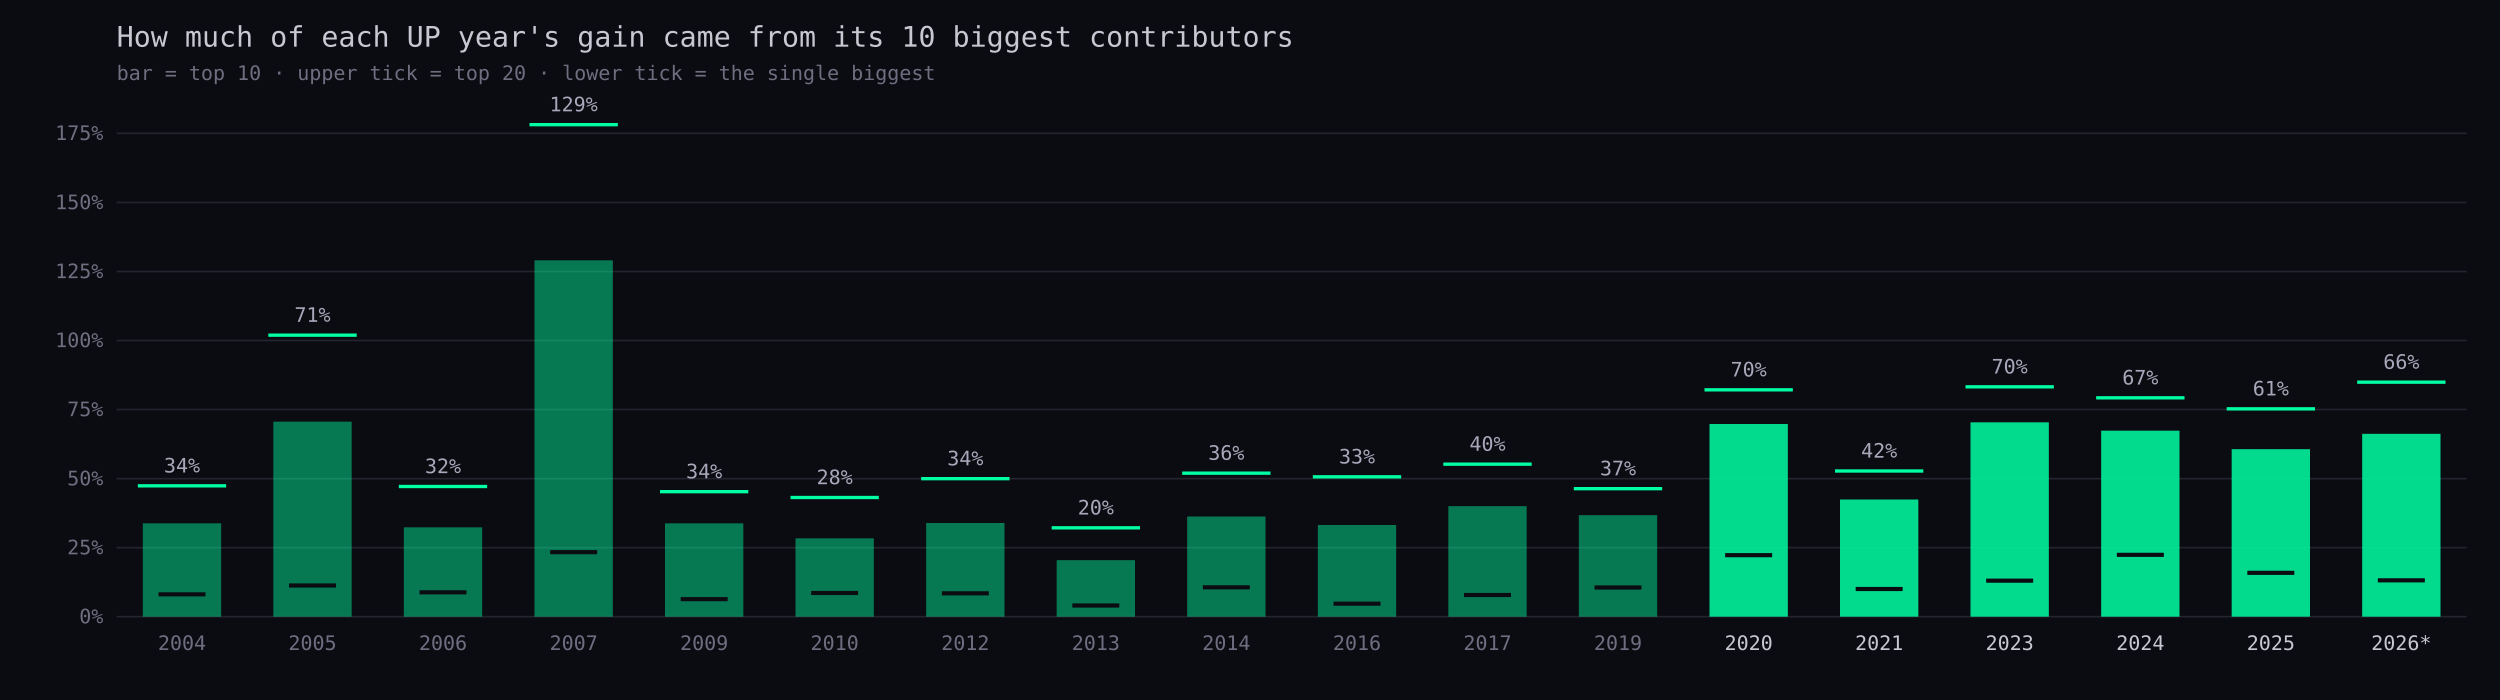
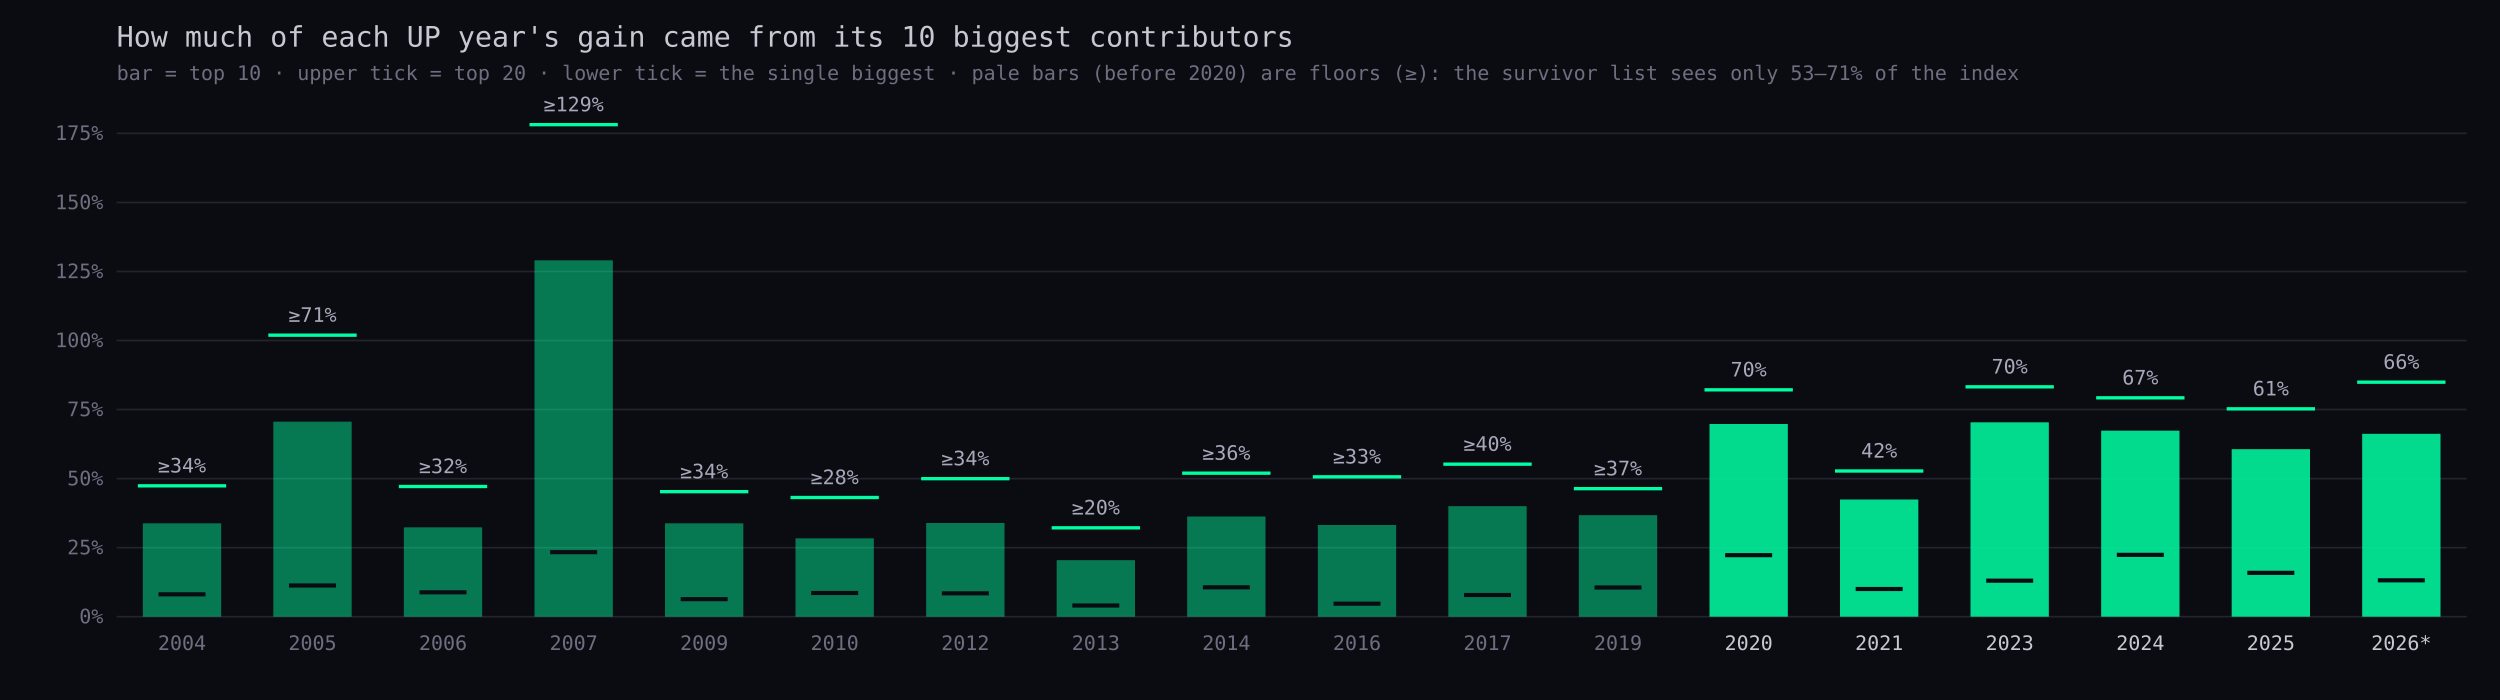
<svg xmlns="http://www.w3.org/2000/svg" viewBox="0 0 1500 420" width="1500" height="420" font-family="ui-monospace,Menlo,Consolas,monospace">
  <rect width="1500" height="420" fill="#0B0B12" />
  <text x="70.0" y="28.0" fill="#C8C8D2" font-size="17" text-anchor="start">How much of each UP year's gain came from its 10 biggest contributors</text>
-   <text x="70.0" y="48.0" fill="#6E6E80" font-size="12" text-anchor="start">bar = top 10 · upper tick = top 20 · lower tick = the single biggest</text>
+   <text x="70.0" y="48.0" fill="#6E6E80" font-size="12" text-anchor="start">bar = top 10 · upper tick = top 20 · lower tick = the single biggest · pale bars (before 2020) are floors (≥): the survivor list sees only 53–71% of the index</text>
  <line x1="70.0" y1="370.0" x2="1480.0" y2="370.0" stroke="#24242E" stroke-width="1" />
  <text x="62.0" y="374.0" fill="#6E6E80" font-size="12" text-anchor="end">0%</text>
  <line x1="70.0" y1="328.6" x2="1480.0" y2="328.6" stroke="#24242E" stroke-width="1" />
  <text x="62.0" y="332.6" fill="#6E6E80" font-size="12" text-anchor="end">25%</text>
  <line x1="70.0" y1="287.2" x2="1480.0" y2="287.2" stroke="#24242E" stroke-width="1" />
  <text x="62.0" y="291.2" fill="#6E6E80" font-size="12" text-anchor="end">50%</text>
  <line x1="70.0" y1="245.7" x2="1480.0" y2="245.7" stroke="#24242E" stroke-width="1" />
  <text x="62.0" y="249.7" fill="#6E6E80" font-size="12" text-anchor="end">75%</text>
  <line x1="70.0" y1="204.3" x2="1480.0" y2="204.3" stroke="#24242E" stroke-width="1" />
  <text x="62.0" y="208.3" fill="#6E6E80" font-size="12" text-anchor="end">100%</text>
  <line x1="70.0" y1="162.9" x2="1480.0" y2="162.9" stroke="#24242E" stroke-width="1" />
  <text x="62.0" y="166.9" fill="#6E6E80" font-size="12" text-anchor="end">125%</text>
  <line x1="70.0" y1="121.5" x2="1480.0" y2="121.5" stroke="#24242E" stroke-width="1" />
  <text x="62.0" y="125.5" fill="#6E6E80" font-size="12" text-anchor="end">150%</text>
  <line x1="70.0" y1="80.0" x2="1480.0" y2="80.0" stroke="#24242E" stroke-width="1" />
  <text x="62.0" y="84.0" fill="#6E6E80" font-size="12" text-anchor="end">175%</text>
  <rect x="85.7" y="314.0" width="47.0" height="56.0" fill="#00FFA3" fill-opacity="0.45" />
  <line x1="82.7" y1="291.5" x2="135.7" y2="291.5" stroke="#00FFA3" stroke-width="2" />
  <line x1="95.1" y1="356.6" x2="123.3" y2="356.6" stroke="#0B0B12" stroke-width="2.5" />
-   <text x="109.2" y="283.5" fill="#A8A8BA" font-size="12" text-anchor="middle">34%</text>
+   <text x="109.2" y="283.5" fill="#A8A8BA" font-size="12" text-anchor="middle">≥34%</text>
  <text x="109.2" y="390.0" fill="#6E6E80" font-size="12" text-anchor="middle">2004</text>
  <rect x="164.0" y="253.0" width="47.0" height="117.0" fill="#00FFA3" fill-opacity="0.45" />
  <line x1="161.0" y1="201.1" x2="214.0" y2="201.1" stroke="#00FFA3" stroke-width="2" />
  <line x1="173.4" y1="351.3" x2="201.6" y2="351.3" stroke="#0B0B12" stroke-width="2.5" />
-   <text x="187.5" y="193.1" fill="#A8A8BA" font-size="12" text-anchor="middle">71%</text>
+   <text x="187.5" y="193.1" fill="#A8A8BA" font-size="12" text-anchor="middle">≥71%</text>
  <text x="187.5" y="390.0" fill="#6E6E80" font-size="12" text-anchor="middle">2005</text>
  <rect x="242.3" y="316.4" width="47.0" height="53.6" fill="#00FFA3" fill-opacity="0.45" />
  <line x1="239.3" y1="291.9" x2="292.3" y2="291.9" stroke="#00FFA3" stroke-width="2" />
  <line x1="251.7" y1="355.4" x2="279.9" y2="355.4" stroke="#0B0B12" stroke-width="2.5" />
-   <text x="265.8" y="283.9" fill="#A8A8BA" font-size="12" text-anchor="middle">32%</text>
+   <text x="265.8" y="283.9" fill="#A8A8BA" font-size="12" text-anchor="middle">≥32%</text>
  <text x="265.8" y="390.0" fill="#6E6E80" font-size="12" text-anchor="middle">2006</text>
  <rect x="320.7" y="156.2" width="47.0" height="213.8" fill="#00FFA3" fill-opacity="0.45" />
  <line x1="317.7" y1="74.8" x2="370.7" y2="74.8" stroke="#00FFA3" stroke-width="2" />
  <line x1="330.1" y1="331.3" x2="358.3" y2="331.3" stroke="#0B0B12" stroke-width="2.5" />
-   <text x="344.2" y="66.8" fill="#A8A8BA" font-size="12" text-anchor="middle">129%</text>
+   <text x="344.2" y="66.8" fill="#A8A8BA" font-size="12" text-anchor="middle">≥129%</text>
  <text x="344.2" y="390.0" fill="#6E6E80" font-size="12" text-anchor="middle">2007</text>
  <rect x="399.0" y="314.0" width="47.0" height="56.0" fill="#00FFA3" fill-opacity="0.45" />
  <line x1="396.0" y1="295.0" x2="449.0" y2="295.0" stroke="#00FFA3" stroke-width="2" />
  <line x1="408.4" y1="359.5" x2="436.6" y2="359.5" stroke="#0B0B12" stroke-width="2.5" />
-   <text x="422.5" y="287.0" fill="#A8A8BA" font-size="12" text-anchor="middle">34%</text>
+   <text x="422.5" y="287.0" fill="#A8A8BA" font-size="12" text-anchor="middle">≥34%</text>
  <text x="422.5" y="390.0" fill="#6E6E80" font-size="12" text-anchor="middle">2009</text>
  <rect x="477.3" y="323.0" width="47.0" height="47.0" fill="#00FFA3" fill-opacity="0.45" />
  <line x1="474.3" y1="298.5" x2="527.3" y2="298.5" stroke="#00FFA3" stroke-width="2" />
  <line x1="486.7" y1="355.8" x2="514.9" y2="355.8" stroke="#0B0B12" stroke-width="2.5" />
-   <text x="500.8" y="290.5" fill="#A8A8BA" font-size="12" text-anchor="middle">28%</text>
+   <text x="500.8" y="290.5" fill="#A8A8BA" font-size="12" text-anchor="middle">≥28%</text>
  <text x="500.8" y="390.0" fill="#6E6E80" font-size="12" text-anchor="middle">2010</text>
  <rect x="555.7" y="313.8" width="47.0" height="56.2" fill="#00FFA3" fill-opacity="0.45" />
  <line x1="552.7" y1="287.2" x2="605.7" y2="287.2" stroke="#00FFA3" stroke-width="2" />
  <line x1="565.1" y1="356.0" x2="593.3" y2="356.0" stroke="#0B0B12" stroke-width="2.5" />
-   <text x="579.2" y="279.2" fill="#A8A8BA" font-size="12" text-anchor="middle">34%</text>
+   <text x="579.2" y="279.2" fill="#A8A8BA" font-size="12" text-anchor="middle">≥34%</text>
  <text x="579.2" y="390.0" fill="#6E6E80" font-size="12" text-anchor="middle">2012</text>
  <rect x="634.0" y="336.1" width="47.0" height="33.9" fill="#00FFA3" fill-opacity="0.45" />
  <line x1="631.0" y1="316.7" x2="684.0" y2="316.7" stroke="#00FFA3" stroke-width="2" />
  <line x1="643.4" y1="363.3" x2="671.6" y2="363.3" stroke="#0B0B12" stroke-width="2.5" />
-   <text x="657.5" y="308.7" fill="#A8A8BA" font-size="12" text-anchor="middle">20%</text>
+   <text x="657.5" y="308.7" fill="#A8A8BA" font-size="12" text-anchor="middle">≥20%</text>
  <text x="657.5" y="390.0" fill="#6E6E80" font-size="12" text-anchor="middle">2013</text>
  <rect x="712.3" y="309.9" width="47.0" height="60.1" fill="#00FFA3" fill-opacity="0.45" />
  <line x1="709.3" y1="283.9" x2="762.3" y2="283.9" stroke="#00FFA3" stroke-width="2" />
  <line x1="721.7" y1="352.4" x2="749.9" y2="352.4" stroke="#0B0B12" stroke-width="2.5" />
-   <text x="735.8" y="275.9" fill="#A8A8BA" font-size="12" text-anchor="middle">36%</text>
+   <text x="735.8" y="275.9" fill="#A8A8BA" font-size="12" text-anchor="middle">≥36%</text>
  <text x="735.8" y="390.0" fill="#6E6E80" font-size="12" text-anchor="middle">2014</text>
  <rect x="790.7" y="315.0" width="47.0" height="55.0" fill="#00FFA3" fill-opacity="0.45" />
  <line x1="787.7" y1="286.1" x2="840.7" y2="286.1" stroke="#00FFA3" stroke-width="2" />
  <line x1="800.1" y1="362.2" x2="828.3" y2="362.2" stroke="#0B0B12" stroke-width="2.5" />
-   <text x="814.2" y="278.1" fill="#A8A8BA" font-size="12" text-anchor="middle">33%</text>
+   <text x="814.2" y="278.1" fill="#A8A8BA" font-size="12" text-anchor="middle">≥33%</text>
  <text x="814.2" y="390.0" fill="#6E6E80" font-size="12" text-anchor="middle">2016</text>
  <rect x="869.0" y="303.7" width="47.0" height="66.3" fill="#00FFA3" fill-opacity="0.45" />
  <line x1="866.0" y1="278.5" x2="919.0" y2="278.5" stroke="#00FFA3" stroke-width="2" />
  <line x1="878.4" y1="357.0" x2="906.6" y2="357.0" stroke="#0B0B12" stroke-width="2.5" />
-   <text x="892.5" y="270.5" fill="#A8A8BA" font-size="12" text-anchor="middle">40%</text>
+   <text x="892.5" y="270.5" fill="#A8A8BA" font-size="12" text-anchor="middle">≥40%</text>
  <text x="892.5" y="390.0" fill="#6E6E80" font-size="12" text-anchor="middle">2017</text>
  <rect x="947.3" y="309.1" width="47.0" height="60.9" fill="#00FFA3" fill-opacity="0.45" />
  <line x1="944.3" y1="293.2" x2="997.3" y2="293.2" stroke="#00FFA3" stroke-width="2" />
  <line x1="956.7" y1="352.5" x2="984.9" y2="352.5" stroke="#0B0B12" stroke-width="2.5" />
-   <text x="970.8" y="285.2" fill="#A8A8BA" font-size="12" text-anchor="middle">37%</text>
+   <text x="970.8" y="285.2" fill="#A8A8BA" font-size="12" text-anchor="middle">≥37%</text>
  <text x="970.8" y="390.0" fill="#6E6E80" font-size="12" text-anchor="middle">2019</text>
  <rect x="1025.7" y="254.4" width="47.0" height="115.6" fill="#00FFA3" fill-opacity="0.85" />
  <line x1="1022.7" y1="233.9" x2="1075.7" y2="233.9" stroke="#00FFA3" stroke-width="2" />
  <line x1="1035.1" y1="333.1" x2="1063.3" y2="333.1" stroke="#0B0B12" stroke-width="2.5" />
  <text x="1049.2" y="225.9" fill="#A8A8BA" font-size="12" text-anchor="middle">70%</text>
  <text x="1049.2" y="390.0" fill="#C8C8D2" font-size="12" text-anchor="middle">2020</text>
  <rect x="1104.0" y="299.7" width="47.0" height="70.3" fill="#00FFA3" fill-opacity="0.85" />
  <line x1="1101.0" y1="282.6" x2="1154.0" y2="282.6" stroke="#00FFA3" stroke-width="2" />
  <line x1="1113.4" y1="353.4" x2="1141.6" y2="353.4" stroke="#0B0B12" stroke-width="2.5" />
  <text x="1127.5" y="274.6" fill="#A8A8BA" font-size="12" text-anchor="middle">42%</text>
  <text x="1127.5" y="390.0" fill="#C8C8D2" font-size="12" text-anchor="middle">2021</text>
  <rect x="1182.3" y="253.4" width="47.0" height="116.6" fill="#00FFA3" fill-opacity="0.85" />
  <line x1="1179.3" y1="232.1" x2="1232.3" y2="232.1" stroke="#00FFA3" stroke-width="2" />
  <line x1="1191.7" y1="348.4" x2="1219.9" y2="348.4" stroke="#0B0B12" stroke-width="2.5" />
  <text x="1205.8" y="224.1" fill="#A8A8BA" font-size="12" text-anchor="middle">70%</text>
  <text x="1205.8" y="390.0" fill="#C8C8D2" font-size="12" text-anchor="middle">2023</text>
  <rect x="1260.7" y="258.4" width="47.0" height="111.6" fill="#00FFA3" fill-opacity="0.85" />
  <line x1="1257.7" y1="238.7" x2="1310.7" y2="238.7" stroke="#00FFA3" stroke-width="2" />
  <line x1="1270.1" y1="332.9" x2="1298.3" y2="332.9" stroke="#0B0B12" stroke-width="2.5" />
  <text x="1284.2" y="230.7" fill="#A8A8BA" font-size="12" text-anchor="middle">67%</text>
  <text x="1284.2" y="390.0" fill="#C8C8D2" font-size="12" text-anchor="middle">2024</text>
  <rect x="1339.0" y="269.5" width="47.0" height="100.5" fill="#00FFA3" fill-opacity="0.85" />
  <line x1="1336.0" y1="245.3" x2="1389.0" y2="245.3" stroke="#00FFA3" stroke-width="2" />
  <line x1="1348.4" y1="343.7" x2="1376.6" y2="343.7" stroke="#0B0B12" stroke-width="2.5" />
  <text x="1362.5" y="237.3" fill="#A8A8BA" font-size="12" text-anchor="middle">61%</text>
  <text x="1362.5" y="390.0" fill="#C8C8D2" font-size="12" text-anchor="middle">2025</text>
  <rect x="1417.3" y="260.3" width="47.0" height="109.7" fill="#00FFA3" fill-opacity="0.85" />
  <line x1="1414.3" y1="229.3" x2="1467.3" y2="229.3" stroke="#00FFA3" stroke-width="2" />
  <line x1="1426.7" y1="348.2" x2="1454.9" y2="348.2" stroke="#0B0B12" stroke-width="2.5" />
  <text x="1440.8" y="221.3" fill="#A8A8BA" font-size="12" text-anchor="middle">66%</text>
  <text x="1440.8" y="390.0" fill="#C8C8D2" font-size="12" text-anchor="middle">2026*</text>
</svg>
